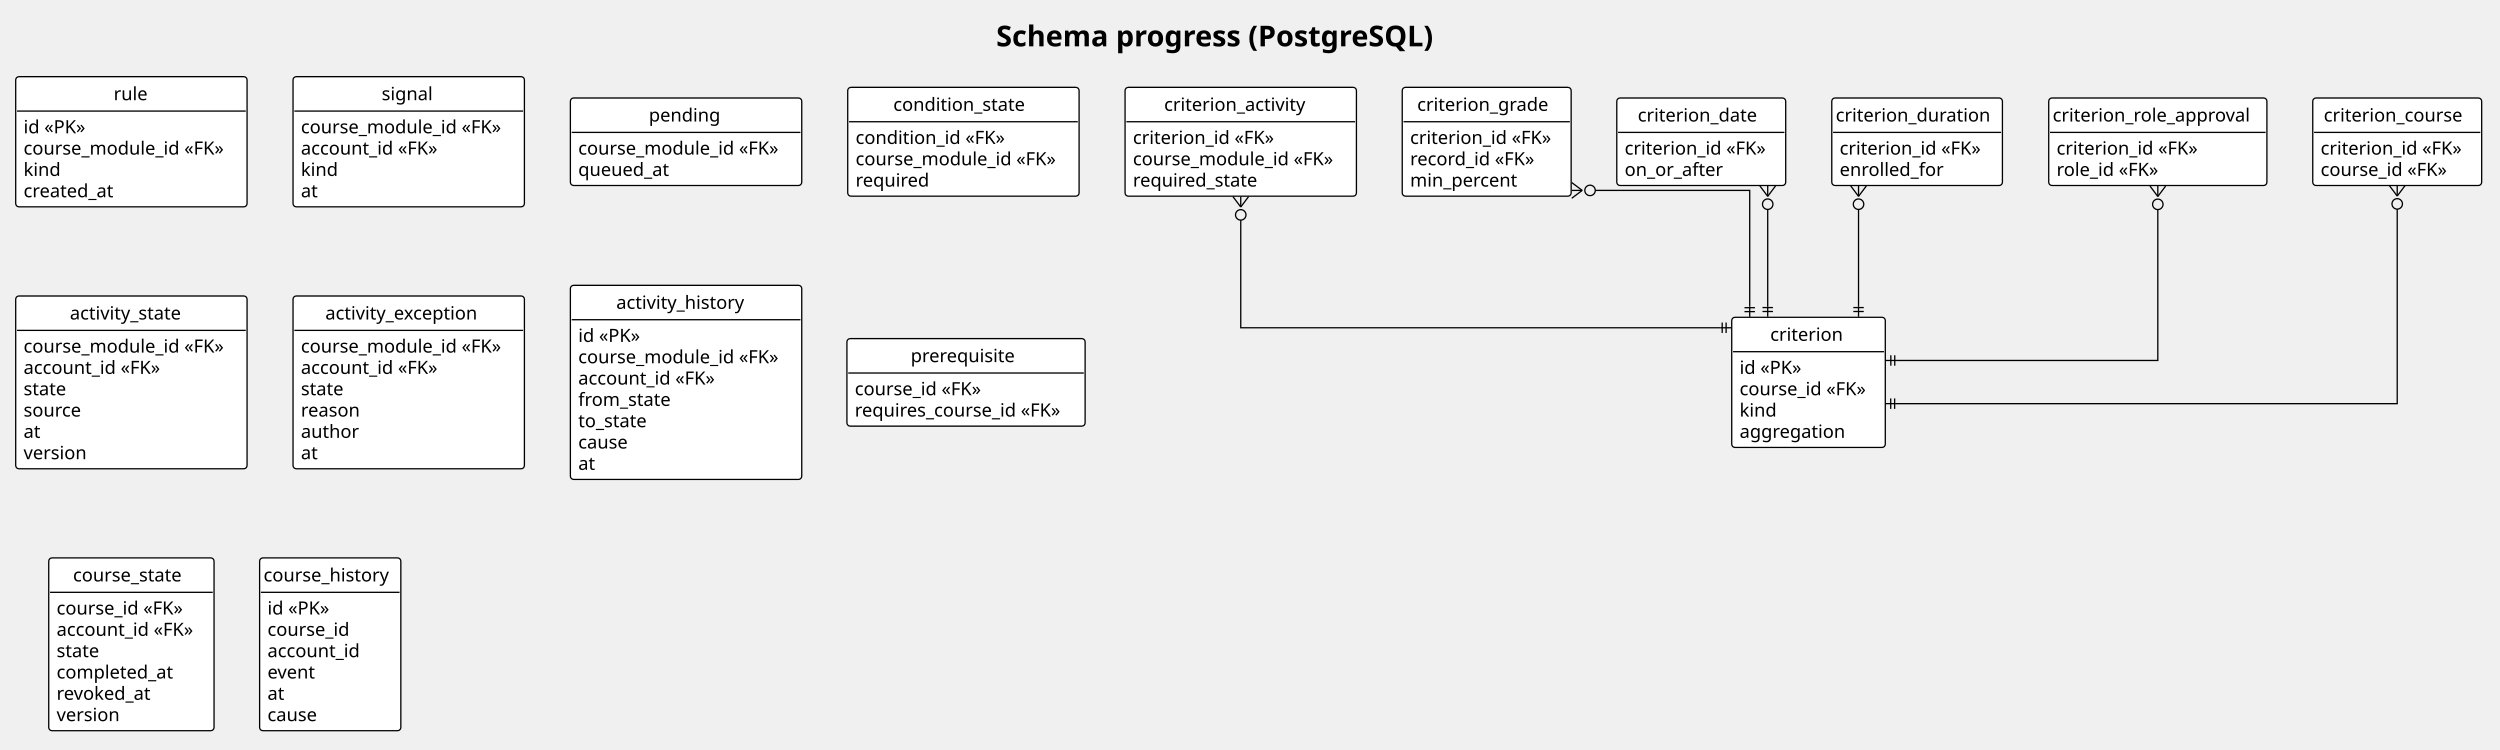
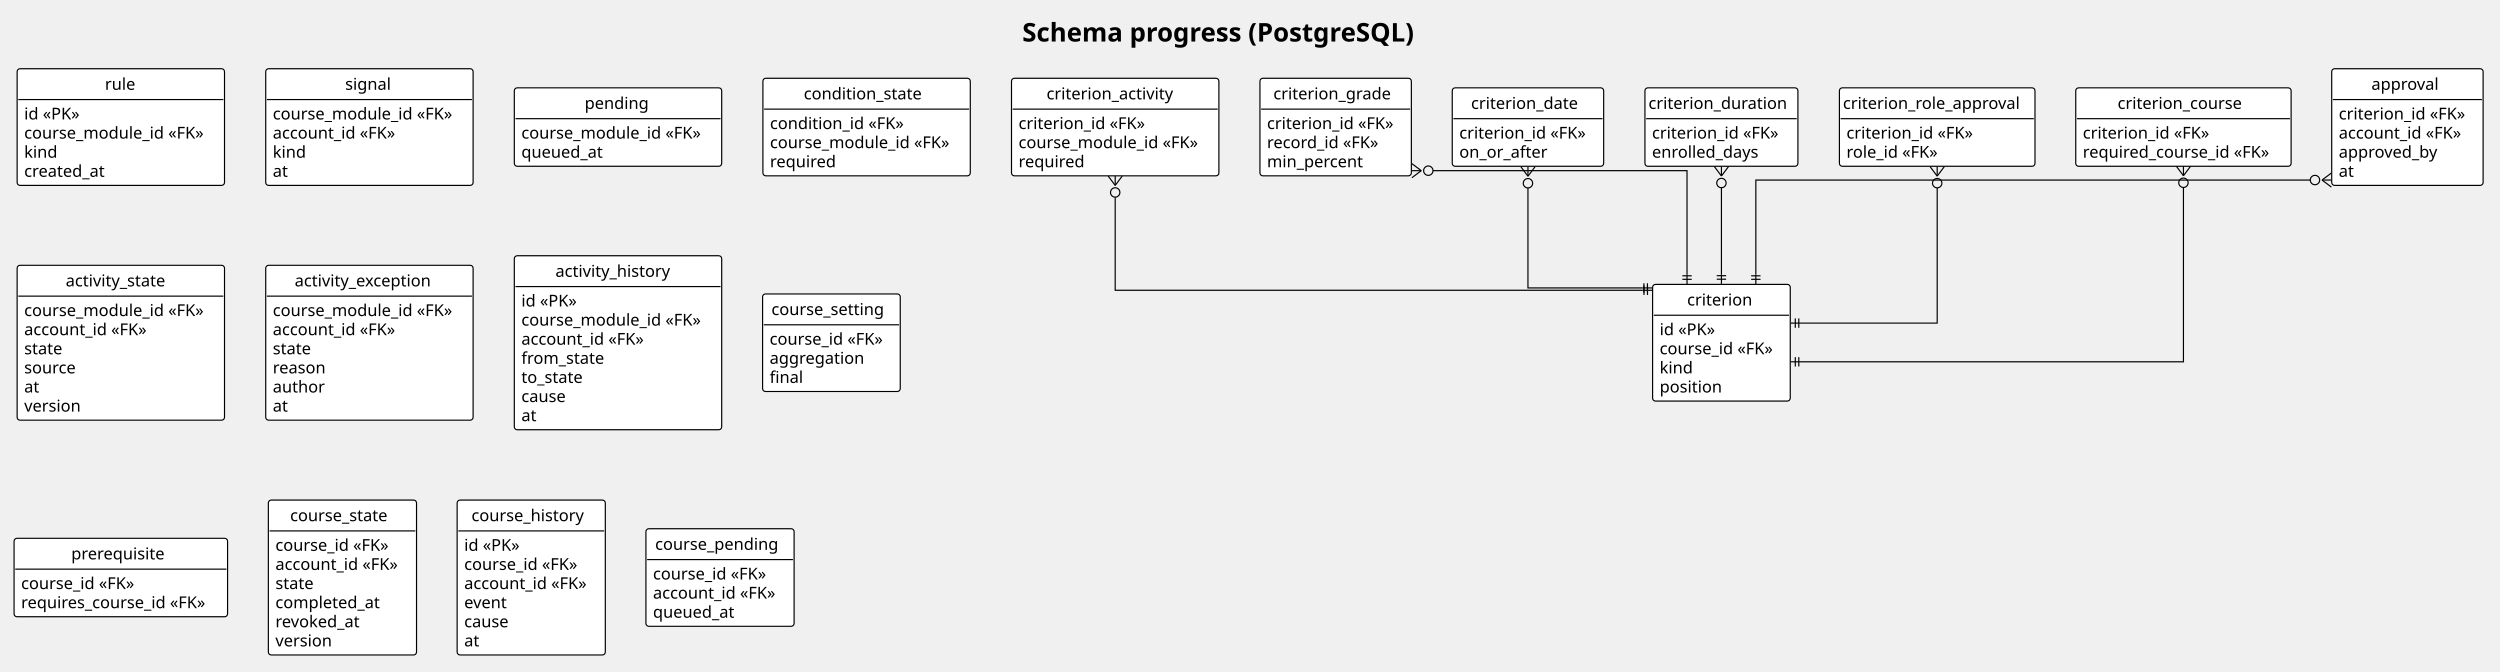
- <svg xmlns="http://www.w3.org/2000/svg" version="1.1" data-diagram-type="CLASS" style="width:1911px;height:573px;background:#FFFFFF;" width="1911px" height="573px" viewBox="0 0 1911 573" zoomAndPan="magnify" preserveAspectRatio="none" contentStyleType="text/css">
+ <svg xmlns="http://www.w3.org/2000/svg" version="1.1" data-diagram-type="CLASS" style="width:2132px;height:573px;background:#FFFFFF;" width="2132px" height="573px" viewBox="0 0 2132 573" zoomAndPan="magnify" preserveAspectRatio="none" contentStyleType="text/css">
  <defs />
  <g font-family="sans-serif" lengthAdjust="spacing">
    <g class="title" data-source-line="5">
-       <text x="761.485" y="35.421" fill="#000" font-size="22" textLength="387.02" font-weight="700" font-family="Verdana">Schema progress (PostgreSQL)</text>
+       <text x="871.79" y="35.421" fill="#000" font-size="22" textLength="387.02" font-weight="700" font-family="Verdana">Schema progress (PostgreSQL)</text>
    </g>
    <g class="entity" data-qualified-name="rule" id="ent0001" data-source-line="7">
-       <rect x="12" y="58.609" width="176.855" height="99.484" fill="#FFF" style="stroke:#000;stroke-width:1;" rx="2.5" ry="2.5" />
-       <text x="86.862" y="76.604" fill="#000" font-size="14" textLength="27.132" font-family="Verdana">rule</text>
-       <line x1="13" y1="84.906" x2="187.855" y2="84.906" style="stroke:#000;stroke-width:1;" />
-       <text x="18" y="101.901" fill="#000" font-size="14" textLength="51.98" font-family="Verdana">id «PK»</text>
-       <text x="18" y="118.198" fill="#000" font-size="14" textLength="164.855" font-family="Verdana">course_module_id «FK»</text>
-       <text x="18" y="134.495" fill="#000" font-size="14" textLength="29.757" font-family="Verdana">kind</text>
-       <text x="18" y="150.792" fill="#000" font-size="14" textLength="74.703" font-family="Verdana">created_at</text>
+       <rect x="14.61" y="58.609" width="176.855" height="99.484" fill="#FFF" style="stroke:#000;stroke-width:1;" rx="2.5" ry="2.5" />
+       <text x="89.472" y="76.604" fill="#000" font-size="14" textLength="27.132" font-family="Verdana">rule</text>
+       <line x1="15.61" y1="84.906" x2="190.465" y2="84.906" style="stroke:#000;stroke-width:1;" />
+       <text x="20.61" y="101.901" fill="#000" font-size="14" textLength="51.98" font-family="Verdana">id «PK»</text>
+       <text x="20.61" y="118.198" fill="#000" font-size="14" textLength="164.855" font-family="Verdana">course_module_id «FK»</text>
+       <text x="20.61" y="134.495" fill="#000" font-size="14" textLength="29.757" font-family="Verdana">kind</text>
+       <text x="20.61" y="150.792" fill="#000" font-size="14" textLength="74.703" font-family="Verdana">created_at</text>
    </g>
    <g class="entity" data-qualified-name="signal" id="ent0002" data-source-line="13">
-       <rect x="224" y="58.609" width="176.855" height="99.484" fill="#FFF" style="stroke:#000;stroke-width:1;" rx="2.5" ry="2.5" />
-       <text x="291.722" y="76.604" fill="#000" font-size="14" textLength="41.412" font-family="Verdana">signal</text>
-       <line x1="225" y1="84.906" x2="399.855" y2="84.906" style="stroke:#000;stroke-width:1;" />
-       <text x="230" y="101.901" fill="#000" font-size="14" textLength="164.855" font-family="Verdana">course_module_id «FK»</text>
-       <text x="230" y="118.198" fill="#000" font-size="14" textLength="114.365" font-family="Verdana">account_id «FK»</text>
-       <text x="230" y="134.495" fill="#000" font-size="14" textLength="29.757" font-family="Verdana">kind</text>
-       <text x="230" y="150.792" fill="#000" font-size="14" textLength="14.068" font-family="Verdana">at</text>
+       <rect x="226.61" y="58.609" width="176.855" height="99.484" fill="#FFF" style="stroke:#000;stroke-width:1;" rx="2.5" ry="2.5" />
+       <text x="294.332" y="76.604" fill="#000" font-size="14" textLength="41.412" font-family="Verdana">signal</text>
+       <line x1="227.61" y1="84.906" x2="402.465" y2="84.906" style="stroke:#000;stroke-width:1;" />
+       <text x="232.61" y="101.901" fill="#000" font-size="14" textLength="164.855" font-family="Verdana">course_module_id «FK»</text>
+       <text x="232.61" y="118.198" fill="#000" font-size="14" textLength="114.365" font-family="Verdana">account_id «FK»</text>
+       <text x="232.61" y="134.495" fill="#000" font-size="14" textLength="29.757" font-family="Verdana">kind</text>
+       <text x="232.61" y="150.792" fill="#000" font-size="14" textLength="14.068" font-family="Verdana">at</text>
    </g>
    <g class="entity" data-qualified-name="pending" id="ent0003" data-source-line="19">
-       <rect x="436" y="74.909" width="176.855" height="66.891" fill="#FFF" style="stroke:#000;stroke-width:1;" rx="2.5" ry="2.5" />
-       <text x="495.973" y="92.904" fill="#000" font-size="14" textLength="56.909" font-family="Verdana">pending</text>
-       <line x1="437" y1="101.206" x2="611.855" y2="101.206" style="stroke:#000;stroke-width:1;" />
-       <text x="442" y="118.201" fill="#000" font-size="14" textLength="164.855" font-family="Verdana">course_module_id «FK»</text>
-       <text x="442" y="134.498" fill="#000" font-size="14" textLength="73.814" font-family="Verdana">queued_at</text>
+       <rect x="438.61" y="74.909" width="176.855" height="66.891" fill="#FFF" style="stroke:#000;stroke-width:1;" rx="2.5" ry="2.5" />
+       <text x="498.583" y="92.904" fill="#000" font-size="14" textLength="56.909" font-family="Verdana">pending</text>
+       <line x1="439.61" y1="101.206" x2="614.465" y2="101.206" style="stroke:#000;stroke-width:1;" />
+       <text x="444.61" y="118.201" fill="#000" font-size="14" textLength="164.855" font-family="Verdana">course_module_id «FK»</text>
+       <text x="444.61" y="134.498" fill="#000" font-size="14" textLength="73.814" font-family="Verdana">queued_at</text>
    </g>
    <g class="entity" data-qualified-name="condition_state" id="ent0004" data-source-line="23">
-       <rect x="648" y="66.759" width="176.855" height="83.188" fill="#FFF" style="stroke:#000;stroke-width:1;" rx="2.5" ry="2.5" />
-       <text x="682.831" y="84.754" fill="#000" font-size="14" textLength="107.194" font-family="Verdana">condition_state</text>
-       <line x1="649" y1="93.056" x2="823.855" y2="93.056" style="stroke:#000;stroke-width:1;" />
-       <text x="654" y="110.051" fill="#000" font-size="14" textLength="123.32" font-family="Verdana">condition_id «FK»</text>
-       <text x="654" y="126.348" fill="#000" font-size="14" textLength="164.855" font-family="Verdana">course_module_id «FK»</text>
-       <text x="654" y="142.645" fill="#000" font-size="14" textLength="59.274" font-family="Verdana">required</text>
+       <rect x="650.61" y="66.759" width="176.855" height="83.188" fill="#FFF" style="stroke:#000;stroke-width:1;" rx="2.5" ry="2.5" />
+       <text x="685.441" y="84.754" fill="#000" font-size="14" textLength="107.194" font-family="Verdana">condition_state</text>
+       <line x1="651.61" y1="93.056" x2="826.465" y2="93.056" style="stroke:#000;stroke-width:1;" />
+       <text x="656.61" y="110.051" fill="#000" font-size="14" textLength="123.32" font-family="Verdana">condition_id «FK»</text>
+       <text x="656.61" y="126.348" fill="#000" font-size="14" textLength="164.855" font-family="Verdana">course_module_id «FK»</text>
+       <text x="656.61" y="142.645" fill="#000" font-size="14" textLength="59.274" font-family="Verdana">required</text>
    </g>
    <g class="entity" data-qualified-name="activity_state" id="ent0005" data-source-line="28">
-       <rect x="12" y="226.249" width="176.855" height="132.078" fill="#FFF" style="stroke:#000;stroke-width:1;" rx="2.5" ry="2.5" />
-       <text x="53.393" y="244.244" fill="#000" font-size="14" textLength="94.069" font-family="Verdana">activity_state</text>
-       <line x1="13" y1="252.546" x2="187.855" y2="252.546" style="stroke:#000;stroke-width:1;" />
-       <text x="18" y="269.541" fill="#000" font-size="14" textLength="164.855" font-family="Verdana">course_module_id «FK»</text>
-       <text x="18" y="285.838" fill="#000" font-size="14" textLength="114.365" font-family="Verdana">account_id «FK»</text>
-       <text x="18" y="302.135" fill="#000" font-size="14" textLength="35.465" font-family="Verdana">state</text>
-       <text x="18" y="318.432" fill="#000" font-size="14" textLength="46.799" font-family="Verdana">source</text>
-       <text x="18" y="334.729" fill="#000" font-size="14" textLength="14.068" font-family="Verdana">at</text>
-       <text x="18" y="351.026" fill="#000" font-size="14" textLength="51.276" font-family="Verdana">version</text>
+       <rect x="14.61" y="226.249" width="176.855" height="132.078" fill="#FFF" style="stroke:#000;stroke-width:1;" rx="2.5" ry="2.5" />
+       <text x="56.003" y="244.244" fill="#000" font-size="14" textLength="94.069" font-family="Verdana">activity_state</text>
+       <line x1="15.61" y1="252.546" x2="190.465" y2="252.546" style="stroke:#000;stroke-width:1;" />
+       <text x="20.61" y="269.541" fill="#000" font-size="14" textLength="164.855" font-family="Verdana">course_module_id «FK»</text>
+       <text x="20.61" y="285.838" fill="#000" font-size="14" textLength="114.365" font-family="Verdana">account_id «FK»</text>
+       <text x="20.61" y="302.135" fill="#000" font-size="14" textLength="35.465" font-family="Verdana">state</text>
+       <text x="20.61" y="318.432" fill="#000" font-size="14" textLength="46.799" font-family="Verdana">source</text>
+       <text x="20.61" y="334.729" fill="#000" font-size="14" textLength="14.068" font-family="Verdana">at</text>
+       <text x="20.61" y="351.026" fill="#000" font-size="14" textLength="51.276" font-family="Verdana">version</text>
    </g>
    <g class="entity" data-qualified-name="activity_exception" id="ent0006" data-source-line="36">
-       <rect x="224" y="226.249" width="176.855" height="132.078" fill="#FFF" style="stroke:#000;stroke-width:1;" rx="2.5" ry="2.5" />
-       <text x="248.669" y="244.244" fill="#000" font-size="14" textLength="127.518" font-family="Verdana">activity_exception</text>
-       <line x1="225" y1="252.546" x2="399.855" y2="252.546" style="stroke:#000;stroke-width:1;" />
-       <text x="230" y="269.541" fill="#000" font-size="14" textLength="164.855" font-family="Verdana">course_module_id «FK»</text>
-       <text x="230" y="285.838" fill="#000" font-size="14" textLength="114.365" font-family="Verdana">account_id «FK»</text>
-       <text x="230" y="302.135" fill="#000" font-size="14" textLength="35.465" font-family="Verdana">state</text>
-       <text x="230" y="318.432" fill="#000" font-size="14" textLength="47.681" font-family="Verdana">reason</text>
-       <text x="230" y="334.729" fill="#000" font-size="14" textLength="46.136" font-family="Verdana">author</text>
-       <text x="230" y="351.026" fill="#000" font-size="14" textLength="14.068" font-family="Verdana">at</text>
+       <rect x="226.61" y="226.249" width="176.855" height="132.078" fill="#FFF" style="stroke:#000;stroke-width:1;" rx="2.5" ry="2.5" />
+       <text x="251.279" y="244.244" fill="#000" font-size="14" textLength="127.518" font-family="Verdana">activity_exception</text>
+       <line x1="227.61" y1="252.546" x2="402.465" y2="252.546" style="stroke:#000;stroke-width:1;" />
+       <text x="232.61" y="269.541" fill="#000" font-size="14" textLength="164.855" font-family="Verdana">course_module_id «FK»</text>
+       <text x="232.61" y="285.838" fill="#000" font-size="14" textLength="114.365" font-family="Verdana">account_id «FK»</text>
+       <text x="232.61" y="302.135" fill="#000" font-size="14" textLength="35.465" font-family="Verdana">state</text>
+       <text x="232.61" y="318.432" fill="#000" font-size="14" textLength="47.681" font-family="Verdana">reason</text>
+       <text x="232.61" y="334.729" fill="#000" font-size="14" textLength="46.136" font-family="Verdana">author</text>
+       <text x="232.61" y="351.026" fill="#000" font-size="14" textLength="14.068" font-family="Verdana">at</text>
    </g>
    <g class="entity" data-qualified-name="activity_history" id="ent0007" data-source-line="44">
-       <rect x="436" y="218.099" width="176.855" height="148.375" fill="#FFF" style="stroke:#000;stroke-width:1;" rx="2.5" ry="2.5" />
-       <text x="471.049" y="236.094" fill="#000" font-size="14" textLength="106.757" font-family="Verdana">activity_history</text>
-       <line x1="437" y1="244.396" x2="611.855" y2="244.396" style="stroke:#000;stroke-width:1;" />
-       <text x="442" y="261.391" fill="#000" font-size="14" textLength="51.98" font-family="Verdana">id «PK»</text>
-       <text x="442" y="277.688" fill="#000" font-size="14" textLength="164.855" font-family="Verdana">course_module_id «FK»</text>
-       <text x="442" y="293.985" fill="#000" font-size="14" textLength="114.365" font-family="Verdana">account_id «FK»</text>
-       <text x="442" y="310.282" fill="#000" font-size="14" textLength="75.353" font-family="Verdana">from_state</text>
-       <text x="442" y="326.579" fill="#000" font-size="14" textLength="56.52" font-family="Verdana">to_state</text>
-       <text x="442" y="342.876" fill="#000" font-size="14" textLength="41.057" font-family="Verdana">cause</text>
-       <text x="442" y="359.173" fill="#000" font-size="14" textLength="14.068" font-family="Verdana">at</text>
-     </g>
-     <g class="entity" data-qualified-name="criterion" id="ent0008" data-source-line="53">
-       <rect x="1323.73" y="242.539" width="117.39" height="99.484" fill="#FFF" style="stroke:#000;stroke-width:1;" rx="2.5" ry="2.5" />
-       <text x="1353.16" y="260.534" fill="#000" font-size="14" textLength="58.529" font-family="Verdana">criterion</text>
-       <line x1="1324.73" y1="268.836" x2="1440.12" y2="268.836" style="stroke:#000;stroke-width:1;" />
-       <text x="1329.73" y="285.831" fill="#000" font-size="14" textLength="51.98" font-family="Verdana">id «PK»</text>
-       <text x="1329.73" y="302.128" fill="#000" font-size="14" textLength="105.39" font-family="Verdana">course_id «FK»</text>
-       <text x="1329.73" y="318.425" fill="#000" font-size="14" textLength="29.757" font-family="Verdana">kind</text>
-       <text x="1329.73" y="334.722" fill="#000" font-size="14" textLength="85.005" font-family="Verdana">aggregation</text>
-     </g>
-     <g class="entity" data-qualified-name="criterion_activity" id="ent0009" data-source-line="59">
-       <rect x="860" y="66.759" width="176.855" height="83.188" fill="#FFF" style="stroke:#000;stroke-width:1;" rx="2.5" ry="2.5" />
-       <text x="889.861" y="84.754" fill="#000" font-size="14" textLength="117.134" font-family="Verdana">criterion_activity</text>
-       <line x1="861" y1="93.056" x2="1035.855" y2="93.056" style="stroke:#000;stroke-width:1;" />
-       <text x="866" y="110.051" fill="#000" font-size="14" textLength="117.12" font-family="Verdana">criterion_id «FK»</text>
-       <text x="866" y="126.348" fill="#000" font-size="14" textLength="164.855" font-family="Verdana">course_module_id «FK»</text>
-       <text x="866" y="142.645" fill="#000" font-size="14" textLength="101.739" font-family="Verdana">required_state</text>
-     </g>
-     <g class="entity" data-qualified-name="criterion_grade" id="ent0010" data-source-line="64">
-       <rect x="1071.87" y="66.759" width="129.12" height="83.188" fill="#FFF" style="stroke:#000;stroke-width:1;" rx="2.5" ry="2.5" />
-       <text x="1083.305" y="84.754" fill="#000" font-size="14" textLength="106.251" font-family="Verdana">criterion_grade</text>
-       <line x1="1072.87" y1="93.056" x2="1199.99" y2="93.056" style="stroke:#000;stroke-width:1;" />
-       <text x="1077.87" y="110.051" fill="#000" font-size="14" textLength="117.12" font-family="Verdana">criterion_id «FK»</text>
-       <text x="1077.87" y="126.348" fill="#000" font-size="14" textLength="103.865" font-family="Verdana">record_id «FK»</text>
-       <text x="1077.87" y="142.645" fill="#000" font-size="14" textLength="87.329" font-family="Verdana">min_percent</text>
-     </g>
-     <g class="entity" data-qualified-name="criterion_date" id="ent0011" data-source-line="69">
-       <rect x="1235.87" y="74.909" width="129.12" height="66.891" fill="#FFF" style="stroke:#000;stroke-width:1;" rx="2.5" ry="2.5" />
-       <text x="1251.881" y="92.904" fill="#000" font-size="14" textLength="97.098" font-family="Verdana">criterion_date</text>
-       <line x1="1236.87" y1="101.206" x2="1363.99" y2="101.206" style="stroke:#000;stroke-width:1;" />
-       <text x="1241.87" y="118.201" fill="#000" font-size="14" textLength="117.12" font-family="Verdana">criterion_id «FK»</text>
-       <text x="1241.87" y="134.498" fill="#000" font-size="14" textLength="79.126" font-family="Verdana">on_or_after</text>
-     </g>
-     <g class="entity" data-qualified-name="criterion_duration" id="ent0012" data-source-line="73">
-       <rect x="1400.21" y="74.909" width="130.441" height="66.891" fill="#FFF" style="stroke:#000;stroke-width:1;" rx="2.5" ry="2.5" />
-       <text x="1403.21" y="92.904" fill="#000" font-size="14" textLength="124.441" font-family="Verdana">criterion_duration</text>
-       <line x1="1401.21" y1="101.206" x2="1529.651" y2="101.206" style="stroke:#000;stroke-width:1;" />
-       <text x="1406.21" y="118.201" fill="#000" font-size="14" textLength="117.12" font-family="Verdana">criterion_id «FK»</text>
-       <text x="1406.21" y="134.498" fill="#000" font-size="14" textLength="83.337" font-family="Verdana">enrolled_for</text>
-     </g>
-     <g class="entity" data-qualified-name="criterion_role_approval" id="ent0013" data-source-line="77">
-       <rect x="1566.04" y="74.909" width="166.781" height="66.891" fill="#FFF" style="stroke:#000;stroke-width:1;" rx="2.5" ry="2.5" />
-       <text x="1569.04" y="92.904" fill="#000" font-size="14" textLength="160.781" font-family="Verdana">criterion_role_approval</text>
-       <line x1="1567.04" y1="101.206" x2="1731.821" y2="101.206" style="stroke:#000;stroke-width:1;" />
-       <text x="1572.04" y="118.201" fill="#000" font-size="14" textLength="117.12" font-family="Verdana">criterion_id «FK»</text>
-       <text x="1572.04" y="134.498" fill="#000" font-size="14" textLength="85.415" font-family="Verdana">role_id «FK»</text>
-     </g>
-     <g class="entity" data-qualified-name="criterion_course" id="ent0014" data-source-line="81">
-       <rect x="1767.87" y="74.909" width="129.12" height="66.891" fill="#FFF" style="stroke:#000;stroke-width:1;" rx="2.5" ry="2.5" />
-       <text x="1776.266" y="92.904" fill="#000" font-size="14" textLength="112.328" font-family="Verdana">criterion_course</text>
-       <line x1="1768.87" y1="101.206" x2="1895.99" y2="101.206" style="stroke:#000;stroke-width:1;" />
-       <text x="1773.87" y="118.201" fill="#000" font-size="14" textLength="117.12" font-family="Verdana">criterion_id «FK»</text>
-       <text x="1773.87" y="134.498" fill="#000" font-size="14" textLength="105.39" font-family="Verdana">course_id «FK»</text>
-     </g>
-     <g class="entity" data-qualified-name="prerequisite" id="ent0015" data-source-line="85">
-       <rect x="647.39" y="258.839" width="182.071" height="66.891" fill="#FFF" style="stroke:#000;stroke-width:1;" rx="2.5" ry="2.5" />
-       <text x="696.145" y="276.834" fill="#000" font-size="14" textLength="84.561" font-family="Verdana">prerequisite</text>
-       <line x1="648.39" y1="285.136" x2="828.461" y2="285.136" style="stroke:#000;stroke-width:1;" />
-       <text x="653.39" y="302.131" fill="#000" font-size="14" textLength="105.39" font-family="Verdana">course_id «FK»</text>
-       <text x="653.39" y="318.428" fill="#000" font-size="14" textLength="170.071" font-family="Verdana">requires_course_id «FK»</text>
-     </g>
-     <g class="entity" data-qualified-name="course_state" id="ent0016" data-source-line="89">
-       <rect x="37.25" y="426.469" width="126.365" height="132.078" fill="#FFF" style="stroke:#000;stroke-width:1;" rx="2.5" ry="2.5" />
-       <text x="55.801" y="444.464" fill="#000" font-size="14" textLength="89.264" font-family="Verdana">course_state</text>
-       <line x1="38.25" y1="452.766" x2="162.615" y2="452.766" style="stroke:#000;stroke-width:1;" />
-       <text x="43.25" y="469.761" fill="#000" font-size="14" textLength="105.39" font-family="Verdana">course_id «FK»</text>
-       <text x="43.25" y="486.058" fill="#000" font-size="14" textLength="114.365" font-family="Verdana">account_id «FK»</text>
-       <text x="43.25" y="502.355" fill="#000" font-size="14" textLength="35.465" font-family="Verdana">state</text>
-       <text x="43.25" y="518.652" fill="#000" font-size="14" textLength="95.348" font-family="Verdana">completed_at</text>
-       <text x="43.25" y="534.949" fill="#000" font-size="14" textLength="77.896" font-family="Verdana">revoked_at</text>
-       <text x="43.25" y="551.246" fill="#000" font-size="14" textLength="51.276" font-family="Verdana">version</text>
-     </g>
-     <g class="entity" data-qualified-name="course_history" id="ent0017" data-source-line="97">
-       <rect x="198.45" y="426.469" width="107.951" height="132.078" fill="#FFF" style="stroke:#000;stroke-width:1;" rx="2.5" ry="2.5" />
-       <text x="201.45" y="444.464" fill="#000" font-size="14" textLength="101.951" font-family="Verdana">course_history</text>
-       <line x1="199.45" y1="452.766" x2="305.401" y2="452.766" style="stroke:#000;stroke-width:1;" />
-       <text x="204.45" y="469.761" fill="#000" font-size="14" textLength="51.98" font-family="Verdana">id «PK»</text>
-       <text x="204.45" y="486.058" fill="#000" font-size="14" textLength="66.575" font-family="Verdana">course_id</text>
-       <text x="204.45" y="502.355" fill="#000" font-size="14" textLength="75.551" font-family="Verdana">account_id</text>
-       <text x="204.45" y="518.652" fill="#000" font-size="14" textLength="39.874" font-family="Verdana">event</text>
-       <text x="204.45" y="534.949" fill="#000" font-size="14" textLength="14.068" font-family="Verdana">at</text>
-       <text x="204.45" y="551.246" fill="#000" font-size="14" textLength="41.057" font-family="Verdana">cause</text>
-     </g>
-     <g class="link" data-entity-1="ent0009" data-entity-2="ent0008" id="lnk18" data-source-line="106" data-link-type="crowfoot">
-       <path d="M948.43,168.249 C948.43,210.189 948.43,250.549 948.43,250.549 C948.43,250.549 1196.78,250.549 1315.44,250.549" style="stroke:#000;stroke-width:1;" fill="none" id="criterion_activity-criterion" codeLine="106" />
-       <line x1="948.43" y1="158.249" x2="942.43" y2="150.249" style="stroke:#000;stroke-width:1;" />
-       <line x1="948.43" y1="158.249" x2="954.43" y2="150.249" style="stroke:#000;stroke-width:1;" />
-       <line x1="948.43" y1="158.249" x2="948.43" y2="150.249" style="stroke:#000;stroke-width:1;" />
-       <ellipse cx="948.43" cy="164.249" rx="4" ry="4" fill="none" style="stroke:#000;stroke-width:1;" />
-       <line x1="1319.44" y1="246.549" x2="1319.44" y2="254.549" style="stroke:#000;stroke-width:1;" />
-       <line x1="1316.44" y1="246.549" x2="1316.44" y2="254.549" style="stroke:#000;stroke-width:1;" />
-       <line x1="1315.44" y1="250.549" x2="1323.44" y2="250.549" style="stroke:#000;stroke-width:1;" />
-     </g>
-     <g class="link" data-entity-1="ent0010" data-entity-2="ent0008" id="lnk19" data-source-line="107" data-link-type="crowfoot">
-       <path d="M1219.43,145.549 C1278.17,145.549 1337.48,145.549 1337.48,145.549 C1337.48,145.549 1337.48,191.689 1337.48,234.199" style="stroke:#000;stroke-width:1;" fill="none" id="criterion_grade-criterion" codeLine="107" />
-       <line x1="1209.43" y1="145.549" x2="1201.43" y2="151.549" style="stroke:#000;stroke-width:1;" />
-       <line x1="1209.43" y1="145.549" x2="1201.43" y2="139.549" style="stroke:#000;stroke-width:1;" />
-       <line x1="1209.43" y1="145.549" x2="1201.43" y2="145.549" style="stroke:#000;stroke-width:1;" />
-       <ellipse cx="1215.43" cy="145.549" rx="4" ry="4" fill="none" style="stroke:#000;stroke-width:1;" />
-       <line x1="1341.48" y1="238.199" x2="1333.48" y2="238.199" style="stroke:#000;stroke-width:1;" />
-       <line x1="1341.48" y1="235.199" x2="1333.48" y2="235.199" style="stroke:#000;stroke-width:1;" />
-       <line x1="1337.48" y1="234.199" x2="1337.48" y2="242.199" style="stroke:#000;stroke-width:1;" />
-     </g>
-     <g class="link" data-entity-1="ent0011" data-entity-2="ent0008" id="lnk20" data-source-line="108" data-link-type="crowfoot">
-       <path d="M1351.24,160.089 C1351.24,188.089 1351.24,202.329 1351.24,234.109" style="stroke:#000;stroke-width:1;" fill="none" id="criterion_date-criterion" codeLine="108" />
-       <line x1="1351.24" y1="150.089" x2="1345.24" y2="142.089" style="stroke:#000;stroke-width:1;" />
-       <line x1="1351.24" y1="150.089" x2="1357.24" y2="142.089" style="stroke:#000;stroke-width:1;" />
-       <line x1="1351.24" y1="150.089" x2="1351.24" y2="142.089" style="stroke:#000;stroke-width:1;" />
-       <ellipse cx="1351.24" cy="156.089" rx="4" ry="4" fill="none" style="stroke:#000;stroke-width:1;" />
-       <line x1="1355.24" y1="238.109" x2="1347.24" y2="238.109" style="stroke:#000;stroke-width:1;" />
-       <line x1="1355.24" y1="235.109" x2="1347.24" y2="235.109" style="stroke:#000;stroke-width:1;" />
-       <line x1="1351.24" y1="234.109" x2="1351.24" y2="242.109" style="stroke:#000;stroke-width:1;" />
-     </g>
-     <g class="link" data-entity-1="ent0012" data-entity-2="ent0008" id="lnk21" data-source-line="109" data-link-type="crowfoot">
-       <path d="M1420.66,160.089 C1420.66,188.089 1420.66,202.329 1420.66,234.109" style="stroke:#000;stroke-width:1;" fill="none" id="criterion_duration-criterion" codeLine="109" />
-       <line x1="1420.66" y1="150.089" x2="1414.66" y2="142.089" style="stroke:#000;stroke-width:1;" />
-       <line x1="1420.66" y1="150.089" x2="1426.66" y2="142.089" style="stroke:#000;stroke-width:1;" />
-       <line x1="1420.66" y1="150.089" x2="1420.66" y2="142.089" style="stroke:#000;stroke-width:1;" />
-       <ellipse cx="1420.66" cy="156.089" rx="4" ry="4" fill="none" style="stroke:#000;stroke-width:1;" />
-       <line x1="1424.66" y1="238.109" x2="1416.66" y2="238.109" style="stroke:#000;stroke-width:1;" />
-       <line x1="1424.66" y1="235.109" x2="1416.66" y2="235.109" style="stroke:#000;stroke-width:1;" />
-       <line x1="1420.66" y1="234.109" x2="1420.66" y2="242.109" style="stroke:#000;stroke-width:1;" />
-     </g>
-     <g class="link" data-entity-1="ent0013" data-entity-2="ent0008" id="lnk22" data-source-line="110" data-link-type="crowfoot">
-       <path d="M1649.43,160.189 C1649.43,209.039 1649.43,275.549 1649.43,275.549 C1649.43,275.549 1527.98,275.549 1449.35,275.549" style="stroke:#000;stroke-width:1;" fill="none" id="criterion_role_approval-criterion" codeLine="110" />
-       <line x1="1649.43" y1="150.189" x2="1643.43" y2="142.189" style="stroke:#000;stroke-width:1;" />
-       <line x1="1649.43" y1="150.189" x2="1655.43" y2="142.189" style="stroke:#000;stroke-width:1;" />
-       <line x1="1649.43" y1="150.189" x2="1649.43" y2="142.189" style="stroke:#000;stroke-width:1;" />
-       <ellipse cx="1649.43" cy="156.189" rx="4" ry="4" fill="none" style="stroke:#000;stroke-width:1;" />
-       <line x1="1445.35" y1="279.549" x2="1445.35" y2="271.549" style="stroke:#000;stroke-width:1;" />
-       <line x1="1448.35" y1="279.549" x2="1448.35" y2="271.549" style="stroke:#000;stroke-width:1;" />
-       <line x1="1449.35" y1="275.549" x2="1441.35" y2="275.549" style="stroke:#000;stroke-width:1;" />
-     </g>
-     <g class="link" data-entity-1="ent0014" data-entity-2="ent0008" id="lnk23" data-source-line="111" data-link-type="crowfoot">
-       <path d="M1832.43,159.859 C1832.43,216.849 1832.43,308.549 1832.43,308.549 C1832.43,308.549 1571.24,308.549 1449.26,308.549" style="stroke:#000;stroke-width:1;" fill="none" id="criterion_course-criterion" codeLine="111" />
-       <line x1="1832.43" y1="149.859" x2="1826.43" y2="141.859" style="stroke:#000;stroke-width:1;" />
-       <line x1="1832.43" y1="149.859" x2="1838.43" y2="141.859" style="stroke:#000;stroke-width:1;" />
-       <line x1="1832.43" y1="149.859" x2="1832.43" y2="141.859" style="stroke:#000;stroke-width:1;" />
-       <ellipse cx="1832.43" cy="155.859" rx="4" ry="4" fill="none" style="stroke:#000;stroke-width:1;" />
-       <line x1="1445.26" y1="312.549" x2="1445.26" y2="304.549" style="stroke:#000;stroke-width:1;" />
-       <line x1="1448.26" y1="312.549" x2="1448.26" y2="304.549" style="stroke:#000;stroke-width:1;" />
-       <line x1="1449.26" y1="308.549" x2="1441.26" y2="308.549" style="stroke:#000;stroke-width:1;" />
+       <rect x="438.61" y="218.099" width="176.855" height="148.375" fill="#FFF" style="stroke:#000;stroke-width:1;" rx="2.5" ry="2.5" />
+       <text x="473.659" y="236.094" fill="#000" font-size="14" textLength="106.757" font-family="Verdana">activity_history</text>
+       <line x1="439.61" y1="244.396" x2="614.465" y2="244.396" style="stroke:#000;stroke-width:1;" />
+       <text x="444.61" y="261.391" fill="#000" font-size="14" textLength="51.98" font-family="Verdana">id «PK»</text>
+       <text x="444.61" y="277.688" fill="#000" font-size="14" textLength="164.855" font-family="Verdana">course_module_id «FK»</text>
+       <text x="444.61" y="293.985" fill="#000" font-size="14" textLength="114.365" font-family="Verdana">account_id «FK»</text>
+       <text x="444.61" y="310.282" fill="#000" font-size="14" textLength="75.353" font-family="Verdana">from_state</text>
+       <text x="444.61" y="326.579" fill="#000" font-size="14" textLength="56.52" font-family="Verdana">to_state</text>
+       <text x="444.61" y="342.876" fill="#000" font-size="14" textLength="41.057" font-family="Verdana">cause</text>
+       <text x="444.61" y="359.173" fill="#000" font-size="14" textLength="14.068" font-family="Verdana">at</text>
+     </g>
+     <g class="entity" data-qualified-name="course_setting" id="ent0008" data-source-line="53">
+       <rect x="650.34" y="250.689" width="117.39" height="83.188" fill="#FFF" style="stroke:#000;stroke-width:1;" rx="2.5" ry="2.5" />
+       <text x="657.868" y="268.684" fill="#000" font-size="14" textLength="102.334" font-family="Verdana">course_setting</text>
+       <line x1="651.34" y1="276.986" x2="766.73" y2="276.986" style="stroke:#000;stroke-width:1;" />
+       <text x="656.34" y="293.981" fill="#000" font-size="14" textLength="105.39" font-family="Verdana">course_id «FK»</text>
+       <text x="656.34" y="310.278" fill="#000" font-size="14" textLength="85.005" font-family="Verdana">aggregation</text>
+       <text x="656.34" y="326.575" fill="#000" font-size="14" textLength="30.16" font-family="Verdana">final</text>
+     </g>
+     <g class="entity" data-qualified-name="criterion" id="ent0009" data-source-line="58">
+       <rect x="1409.34" y="242.539" width="117.39" height="99.484" fill="#FFF" style="stroke:#000;stroke-width:1;" rx="2.5" ry="2.5" />
+       <text x="1438.77" y="260.534" fill="#000" font-size="14" textLength="58.529" font-family="Verdana">criterion</text>
+       <line x1="1410.34" y1="268.836" x2="1525.73" y2="268.836" style="stroke:#000;stroke-width:1;" />
+       <text x="1415.34" y="285.831" fill="#000" font-size="14" textLength="51.98" font-family="Verdana">id «PK»</text>
+       <text x="1415.34" y="302.128" fill="#000" font-size="14" textLength="105.39" font-family="Verdana">course_id «FK»</text>
+       <text x="1415.34" y="318.425" fill="#000" font-size="14" textLength="29.757" font-family="Verdana">kind</text>
+       <text x="1415.34" y="334.722" fill="#000" font-size="14" textLength="55.453" font-family="Verdana">position</text>
+     </g>
+     <g class="entity" data-qualified-name="criterion_activity" id="ent0010" data-source-line="64">
+       <rect x="862.61" y="66.759" width="176.855" height="83.188" fill="#FFF" style="stroke:#000;stroke-width:1;" rx="2.5" ry="2.5" />
+       <text x="892.471" y="84.754" fill="#000" font-size="14" textLength="117.134" font-family="Verdana">criterion_activity</text>
+       <line x1="863.61" y1="93.056" x2="1038.465" y2="93.056" style="stroke:#000;stroke-width:1;" />
+       <text x="868.61" y="110.051" fill="#000" font-size="14" textLength="117.12" font-family="Verdana">criterion_id «FK»</text>
+       <text x="868.61" y="126.348" fill="#000" font-size="14" textLength="164.855" font-family="Verdana">course_module_id «FK»</text>
+       <text x="868.61" y="142.645" fill="#000" font-size="14" textLength="59.274" font-family="Verdana">required</text>
+     </g>
+     <g class="entity" data-qualified-name="criterion_grade" id="ent0011" data-source-line="69">
+       <rect x="1074.48" y="66.759" width="129.12" height="83.188" fill="#FFF" style="stroke:#000;stroke-width:1;" rx="2.5" ry="2.5" />
+       <text x="1085.915" y="84.754" fill="#000" font-size="14" textLength="106.251" font-family="Verdana">criterion_grade</text>
+       <line x1="1075.48" y1="93.056" x2="1202.6" y2="93.056" style="stroke:#000;stroke-width:1;" />
+       <text x="1080.48" y="110.051" fill="#000" font-size="14" textLength="117.12" font-family="Verdana">criterion_id «FK»</text>
+       <text x="1080.48" y="126.348" fill="#000" font-size="14" textLength="103.865" font-family="Verdana">record_id «FK»</text>
+       <text x="1080.48" y="142.645" fill="#000" font-size="14" textLength="87.329" font-family="Verdana">min_percent</text>
+     </g>
+     <g class="entity" data-qualified-name="criterion_date" id="ent0012" data-source-line="74">
+       <rect x="1238.48" y="74.909" width="129.12" height="66.891" fill="#FFF" style="stroke:#000;stroke-width:1;" rx="2.5" ry="2.5" />
+       <text x="1254.491" y="92.904" fill="#000" font-size="14" textLength="97.098" font-family="Verdana">criterion_date</text>
+       <line x1="1239.48" y1="101.206" x2="1366.6" y2="101.206" style="stroke:#000;stroke-width:1;" />
+       <text x="1244.48" y="118.201" fill="#000" font-size="14" textLength="117.12" font-family="Verdana">criterion_id «FK»</text>
+       <text x="1244.48" y="134.498" fill="#000" font-size="14" textLength="79.126" font-family="Verdana">on_or_after</text>
+     </g>
+     <g class="entity" data-qualified-name="criterion_duration" id="ent0013" data-source-line="78">
+       <rect x="1402.81" y="74.909" width="130.441" height="66.891" fill="#FFF" style="stroke:#000;stroke-width:1;" rx="2.5" ry="2.5" />
+       <text x="1405.81" y="92.904" fill="#000" font-size="14" textLength="124.441" font-family="Verdana">criterion_duration</text>
+       <line x1="1403.81" y1="101.206" x2="1532.251" y2="101.206" style="stroke:#000;stroke-width:1;" />
+       <text x="1408.81" y="118.201" fill="#000" font-size="14" textLength="117.12" font-family="Verdana">criterion_id «FK»</text>
+       <text x="1408.81" y="134.498" fill="#000" font-size="14" textLength="97.132" font-family="Verdana">enrolled_days</text>
+     </g>
+     <g class="entity" data-qualified-name="criterion_role_approval" id="ent0014" data-source-line="82">
+       <rect x="1568.65" y="74.909" width="166.781" height="66.891" fill="#FFF" style="stroke:#000;stroke-width:1;" rx="2.5" ry="2.5" />
+       <text x="1571.65" y="92.904" fill="#000" font-size="14" textLength="160.781" font-family="Verdana">criterion_role_approval</text>
+       <line x1="1569.65" y1="101.206" x2="1734.431" y2="101.206" style="stroke:#000;stroke-width:1;" />
+       <text x="1574.65" y="118.201" fill="#000" font-size="14" textLength="117.12" font-family="Verdana">criterion_id «FK»</text>
+       <text x="1574.65" y="134.498" fill="#000" font-size="14" textLength="85.415" font-family="Verdana">role_id «FK»</text>
+     </g>
+     <g class="entity" data-qualified-name="criterion_course" id="ent0015" data-source-line="86">
+       <rect x="1770.2" y="74.909" width="183.664" height="66.891" fill="#FFF" style="stroke:#000;stroke-width:1;" rx="2.5" ry="2.5" />
+       <text x="1805.868" y="92.904" fill="#000" font-size="14" textLength="112.328" font-family="Verdana">criterion_course</text>
+       <line x1="1771.2" y1="101.206" x2="1952.864" y2="101.206" style="stroke:#000;stroke-width:1;" />
+       <text x="1776.2" y="118.201" fill="#000" font-size="14" textLength="117.12" font-family="Verdana">criterion_id «FK»</text>
+       <text x="1776.2" y="134.498" fill="#000" font-size="14" textLength="171.664" font-family="Verdana">required_course_id «FK»</text>
+     </g>
+     <g class="entity" data-qualified-name="approval" id="ent0016" data-source-line="90">
+       <rect x="1988.48" y="58.609" width="129.12" height="99.484" fill="#FFF" style="stroke:#000;stroke-width:1;" rx="2.5" ry="2.5" />
+       <text x="2022.326" y="76.604" fill="#000" font-size="14" textLength="61.428" font-family="Verdana">approval</text>
+       <line x1="1989.48" y1="84.906" x2="2116.6" y2="84.906" style="stroke:#000;stroke-width:1;" />
+       <text x="1994.48" y="101.901" fill="#000" font-size="14" textLength="117.12" font-family="Verdana">criterion_id «FK»</text>
+       <text x="1994.48" y="118.198" fill="#000" font-size="14" textLength="114.365" font-family="Verdana">account_id «FK»</text>
+       <text x="1994.48" y="134.495" fill="#000" font-size="14" textLength="90.631" font-family="Verdana">approved_by</text>
+       <text x="1994.48" y="150.792" fill="#000" font-size="14" textLength="14.068" font-family="Verdana">at</text>
+     </g>
+     <g class="entity" data-qualified-name="prerequisite" id="ent0017" data-source-line="96">
+       <rect x="12" y="459.069" width="182.071" height="66.891" fill="#FFF" style="stroke:#000;stroke-width:1;" rx="2.5" ry="2.5" />
+       <text x="60.755" y="477.064" fill="#000" font-size="14" textLength="84.561" font-family="Verdana">prerequisite</text>
+       <line x1="13" y1="485.366" x2="193.071" y2="485.366" style="stroke:#000;stroke-width:1;" />
+       <text x="18" y="502.361" fill="#000" font-size="14" textLength="105.39" font-family="Verdana">course_id «FK»</text>
+       <text x="18" y="518.658" fill="#000" font-size="14" textLength="170.071" font-family="Verdana">requires_course_id «FK»</text>
+     </g>
+     <g class="entity" data-qualified-name="course_state" id="ent0018" data-source-line="100">
+       <rect x="228.85" y="426.469" width="126.365" height="132.078" fill="#FFF" style="stroke:#000;stroke-width:1;" rx="2.5" ry="2.5" />
+       <text x="247.401" y="444.464" fill="#000" font-size="14" textLength="89.264" font-family="Verdana">course_state</text>
+       <line x1="229.85" y1="452.766" x2="354.215" y2="452.766" style="stroke:#000;stroke-width:1;" />
+       <text x="234.85" y="469.761" fill="#000" font-size="14" textLength="105.39" font-family="Verdana">course_id «FK»</text>
+       <text x="234.85" y="486.058" fill="#000" font-size="14" textLength="114.365" font-family="Verdana">account_id «FK»</text>
+       <text x="234.85" y="502.355" fill="#000" font-size="14" textLength="35.465" font-family="Verdana">state</text>
+       <text x="234.85" y="518.652" fill="#000" font-size="14" textLength="95.348" font-family="Verdana">completed_at</text>
+       <text x="234.85" y="534.949" fill="#000" font-size="14" textLength="77.896" font-family="Verdana">revoked_at</text>
+       <text x="234.85" y="551.246" fill="#000" font-size="14" textLength="51.276" font-family="Verdana">version</text>
+     </g>
+     <g class="entity" data-qualified-name="course_history" id="ent0019" data-source-line="108">
+       <rect x="389.85" y="426.469" width="126.365" height="132.078" fill="#FFF" style="stroke:#000;stroke-width:1;" rx="2.5" ry="2.5" />
+       <text x="402.057" y="444.464" fill="#000" font-size="14" textLength="101.951" font-family="Verdana">course_history</text>
+       <line x1="390.85" y1="452.766" x2="515.215" y2="452.766" style="stroke:#000;stroke-width:1;" />
+       <text x="395.85" y="469.761" fill="#000" font-size="14" textLength="51.98" font-family="Verdana">id «PK»</text>
+       <text x="395.85" y="486.058" fill="#000" font-size="14" textLength="105.39" font-family="Verdana">course_id «FK»</text>
+       <text x="395.85" y="502.355" fill="#000" font-size="14" textLength="114.365" font-family="Verdana">account_id «FK»</text>
+       <text x="395.85" y="518.652" fill="#000" font-size="14" textLength="39.874" font-family="Verdana">event</text>
+       <text x="395.85" y="534.949" fill="#000" font-size="14" textLength="41.057" font-family="Verdana">cause</text>
+       <text x="395.85" y="551.246" fill="#000" font-size="14" textLength="14.068" font-family="Verdana">at</text>
+     </g>
+     <g class="entity" data-qualified-name="course_pending" id="ent0020" data-source-line="116">
+       <rect x="550.85" y="450.919" width="126.365" height="83.188" fill="#FFF" style="stroke:#000;stroke-width:1;" rx="2.5" ry="2.5" />
+       <text x="558.679" y="468.914" fill="#000" font-size="14" textLength="110.708" font-family="Verdana">course_pending</text>
+       <line x1="551.85" y1="477.216" x2="676.215" y2="477.216" style="stroke:#000;stroke-width:1;" />
+       <text x="556.85" y="494.211" fill="#000" font-size="14" textLength="105.39" font-family="Verdana">course_id «FK»</text>
+       <text x="556.85" y="510.508" fill="#000" font-size="14" textLength="114.365" font-family="Verdana">account_id «FK»</text>
+       <text x="556.85" y="526.805" fill="#000" font-size="14" textLength="73.814" font-family="Verdana">queued_at</text>
+     </g>
+     <g class="link" data-entity-1="ent0010" data-entity-2="ent0009" id="lnk21" data-source-line="122" data-link-type="crowfoot">
+       <path d="M951.04,168.119 C951.04,209.119 951.04,247.549 951.04,247.549 C951.04,247.549 1265.33,247.549 1400.98,247.549" style="stroke:#000;stroke-width:1;" fill="none" id="criterion_activity-criterion" codeLine="122" />
+       <line x1="951.04" y1="158.119" x2="945.04" y2="150.119" style="stroke:#000;stroke-width:1;" />
+       <line x1="951.04" y1="158.119" x2="957.04" y2="150.119" style="stroke:#000;stroke-width:1;" />
+       <line x1="951.04" y1="158.119" x2="951.04" y2="150.119" style="stroke:#000;stroke-width:1;" />
+       <ellipse cx="951.04" cy="164.119" rx="4" ry="4" fill="none" style="stroke:#000;stroke-width:1;" />
+       <line x1="1404.98" y1="243.549" x2="1404.98" y2="251.549" style="stroke:#000;stroke-width:1;" />
+       <line x1="1401.98" y1="243.549" x2="1401.98" y2="251.549" style="stroke:#000;stroke-width:1;" />
+       <line x1="1400.98" y1="247.549" x2="1408.98" y2="247.549" style="stroke:#000;stroke-width:1;" />
+     </g>
+     <g class="link" data-entity-1="ent0011" data-entity-2="ent0009" id="lnk22" data-source-line="123" data-link-type="crowfoot">
+       <path d="M1222.06,145.549 C1310.19,145.549 1438.69,145.549 1438.69,145.549 C1438.69,145.549 1438.69,191.689 1438.69,234.199" style="stroke:#000;stroke-width:1;" fill="none" id="criterion_grade-criterion" codeLine="123" />
+       <line x1="1212.06" y1="145.549" x2="1204.06" y2="151.549" style="stroke:#000;stroke-width:1;" />
+       <line x1="1212.06" y1="145.549" x2="1204.06" y2="139.549" style="stroke:#000;stroke-width:1;" />
+       <line x1="1212.06" y1="145.549" x2="1204.06" y2="145.549" style="stroke:#000;stroke-width:1;" />
+       <ellipse cx="1218.06" cy="145.549" rx="4" ry="4" fill="none" style="stroke:#000;stroke-width:1;" />
+       <line x1="1442.69" y1="238.199" x2="1434.69" y2="238.199" style="stroke:#000;stroke-width:1;" />
+       <line x1="1442.69" y1="235.199" x2="1434.69" y2="235.199" style="stroke:#000;stroke-width:1;" />
+       <line x1="1438.69" y1="234.199" x2="1438.69" y2="242.199" style="stroke:#000;stroke-width:1;" />
+     </g>
+     <g class="link" data-entity-1="ent0012" data-entity-2="ent0009" id="lnk23" data-source-line="124" data-link-type="crowfoot">
+       <path d="M1303.04,160.269 C1303.04,200.899 1303.04,245.549 1303.04,245.549 C1303.04,245.549 1353.59,245.549 1400.93,245.549" style="stroke:#000;stroke-width:1;" fill="none" id="criterion_date-criterion" codeLine="124" />
+       <line x1="1303.04" y1="150.269" x2="1297.04" y2="142.269" style="stroke:#000;stroke-width:1;" />
+       <line x1="1303.04" y1="150.269" x2="1309.04" y2="142.269" style="stroke:#000;stroke-width:1;" />
+       <line x1="1303.04" y1="150.269" x2="1303.04" y2="142.269" style="stroke:#000;stroke-width:1;" />
+       <ellipse cx="1303.04" cy="156.269" rx="4" ry="4" fill="none" style="stroke:#000;stroke-width:1;" />
+       <line x1="1404.93" y1="241.549" x2="1404.93" y2="249.549" style="stroke:#000;stroke-width:1;" />
+       <line x1="1401.93" y1="241.549" x2="1401.93" y2="249.549" style="stroke:#000;stroke-width:1;" />
+       <line x1="1400.93" y1="245.549" x2="1408.93" y2="245.549" style="stroke:#000;stroke-width:1;" />
+     </g>
+     <g class="link" data-entity-1="ent0013" data-entity-2="ent0009" id="lnk24" data-source-line="125" data-link-type="crowfoot">
+       <path d="M1468.04,160.089 C1468.04,188.089 1468.04,202.329 1468.04,234.109" style="stroke:#000;stroke-width:1;" fill="none" id="criterion_duration-criterion" codeLine="125" />
+       <line x1="1468.04" y1="150.089" x2="1462.04" y2="142.089" style="stroke:#000;stroke-width:1;" />
+       <line x1="1468.04" y1="150.089" x2="1474.04" y2="142.089" style="stroke:#000;stroke-width:1;" />
+       <line x1="1468.04" y1="150.089" x2="1468.04" y2="142.089" style="stroke:#000;stroke-width:1;" />
+       <ellipse cx="1468.04" cy="156.089" rx="4" ry="4" fill="none" style="stroke:#000;stroke-width:1;" />
+       <line x1="1472.04" y1="238.109" x2="1464.04" y2="238.109" style="stroke:#000;stroke-width:1;" />
+       <line x1="1472.04" y1="235.109" x2="1464.04" y2="235.109" style="stroke:#000;stroke-width:1;" />
+       <line x1="1468.04" y1="234.109" x2="1468.04" y2="242.109" style="stroke:#000;stroke-width:1;" />
+     </g>
+     <g class="link" data-entity-1="ent0014" data-entity-2="ent0009" id="lnk25" data-source-line="126" data-link-type="crowfoot">
+       <path d="M1652.04,160.189 C1652.04,209.039 1652.04,275.549 1652.04,275.549 C1652.04,275.549 1588.83,275.549 1535.01,275.549" style="stroke:#000;stroke-width:1;" fill="none" id="criterion_role_approval-criterion" codeLine="126" />
+       <line x1="1652.04" y1="150.189" x2="1646.04" y2="142.189" style="stroke:#000;stroke-width:1;" />
+       <line x1="1652.04" y1="150.189" x2="1658.04" y2="142.189" style="stroke:#000;stroke-width:1;" />
+       <line x1="1652.04" y1="150.189" x2="1652.04" y2="142.189" style="stroke:#000;stroke-width:1;" />
+       <ellipse cx="1652.04" cy="156.189" rx="4" ry="4" fill="none" style="stroke:#000;stroke-width:1;" />
+       <line x1="1531.01" y1="279.549" x2="1531.01" y2="271.549" style="stroke:#000;stroke-width:1;" />
+       <line x1="1534.01" y1="279.549" x2="1534.01" y2="271.549" style="stroke:#000;stroke-width:1;" />
+       <line x1="1535.01" y1="275.549" x2="1527.01" y2="275.549" style="stroke:#000;stroke-width:1;" />
+     </g>
+     <g class="link" data-entity-1="ent0015" data-entity-2="ent0009" id="lnk26" data-source-line="127" data-link-type="crowfoot">
+       <path d="M1862.04,159.859 C1862.04,216.849 1862.04,308.549 1862.04,308.549 C1862.04,308.549 1644.93,308.549 1535.02,308.549" style="stroke:#000;stroke-width:1;" fill="none" id="criterion_course-criterion" codeLine="127" />
+       <line x1="1862.04" y1="149.859" x2="1856.04" y2="141.859" style="stroke:#000;stroke-width:1;" />
+       <line x1="1862.04" y1="149.859" x2="1868.04" y2="141.859" style="stroke:#000;stroke-width:1;" />
+       <line x1="1862.04" y1="149.859" x2="1862.04" y2="141.859" style="stroke:#000;stroke-width:1;" />
+       <ellipse cx="1862.04" cy="155.859" rx="4" ry="4" fill="none" style="stroke:#000;stroke-width:1;" />
+       <line x1="1531.02" y1="312.549" x2="1531.02" y2="304.549" style="stroke:#000;stroke-width:1;" />
+       <line x1="1534.02" y1="312.549" x2="1534.02" y2="304.549" style="stroke:#000;stroke-width:1;" />
+       <line x1="1535.02" y1="308.549" x2="1527.02" y2="308.549" style="stroke:#000;stroke-width:1;" />
+     </g>
+     <g class="link" data-entity-1="ent0016" data-entity-2="ent0009" id="lnk27" data-source-line="128" data-link-type="crowfoot">
+       <path d="M1970.21,153.549 C1823.63,153.549 1497.38,153.549 1497.38,153.549 C1497.38,153.549 1497.38,194.459 1497.38,234.199" style="stroke:#000;stroke-width:1;" fill="none" id="approval-criterion" codeLine="128" />
+       <line x1="1980.21" y1="153.549" x2="1988.21" y2="147.549" style="stroke:#000;stroke-width:1;" />
+       <line x1="1980.21" y1="153.549" x2="1988.21" y2="159.549" style="stroke:#000;stroke-width:1;" />
+       <line x1="1980.21" y1="153.549" x2="1988.21" y2="153.549" style="stroke:#000;stroke-width:1;" />
+       <ellipse cx="1974.21" cy="153.549" rx="4" ry="4" fill="none" style="stroke:#000;stroke-width:1;" />
+       <line x1="1501.38" y1="238.199" x2="1493.38" y2="238.199" style="stroke:#000;stroke-width:1;" />
+       <line x1="1501.38" y1="235.199" x2="1493.38" y2="235.199" style="stroke:#000;stroke-width:1;" />
+       <line x1="1497.38" y1="234.199" x2="1497.38" y2="242.199" style="stroke:#000;stroke-width:1;" />
    </g>
  </g>
</svg>
